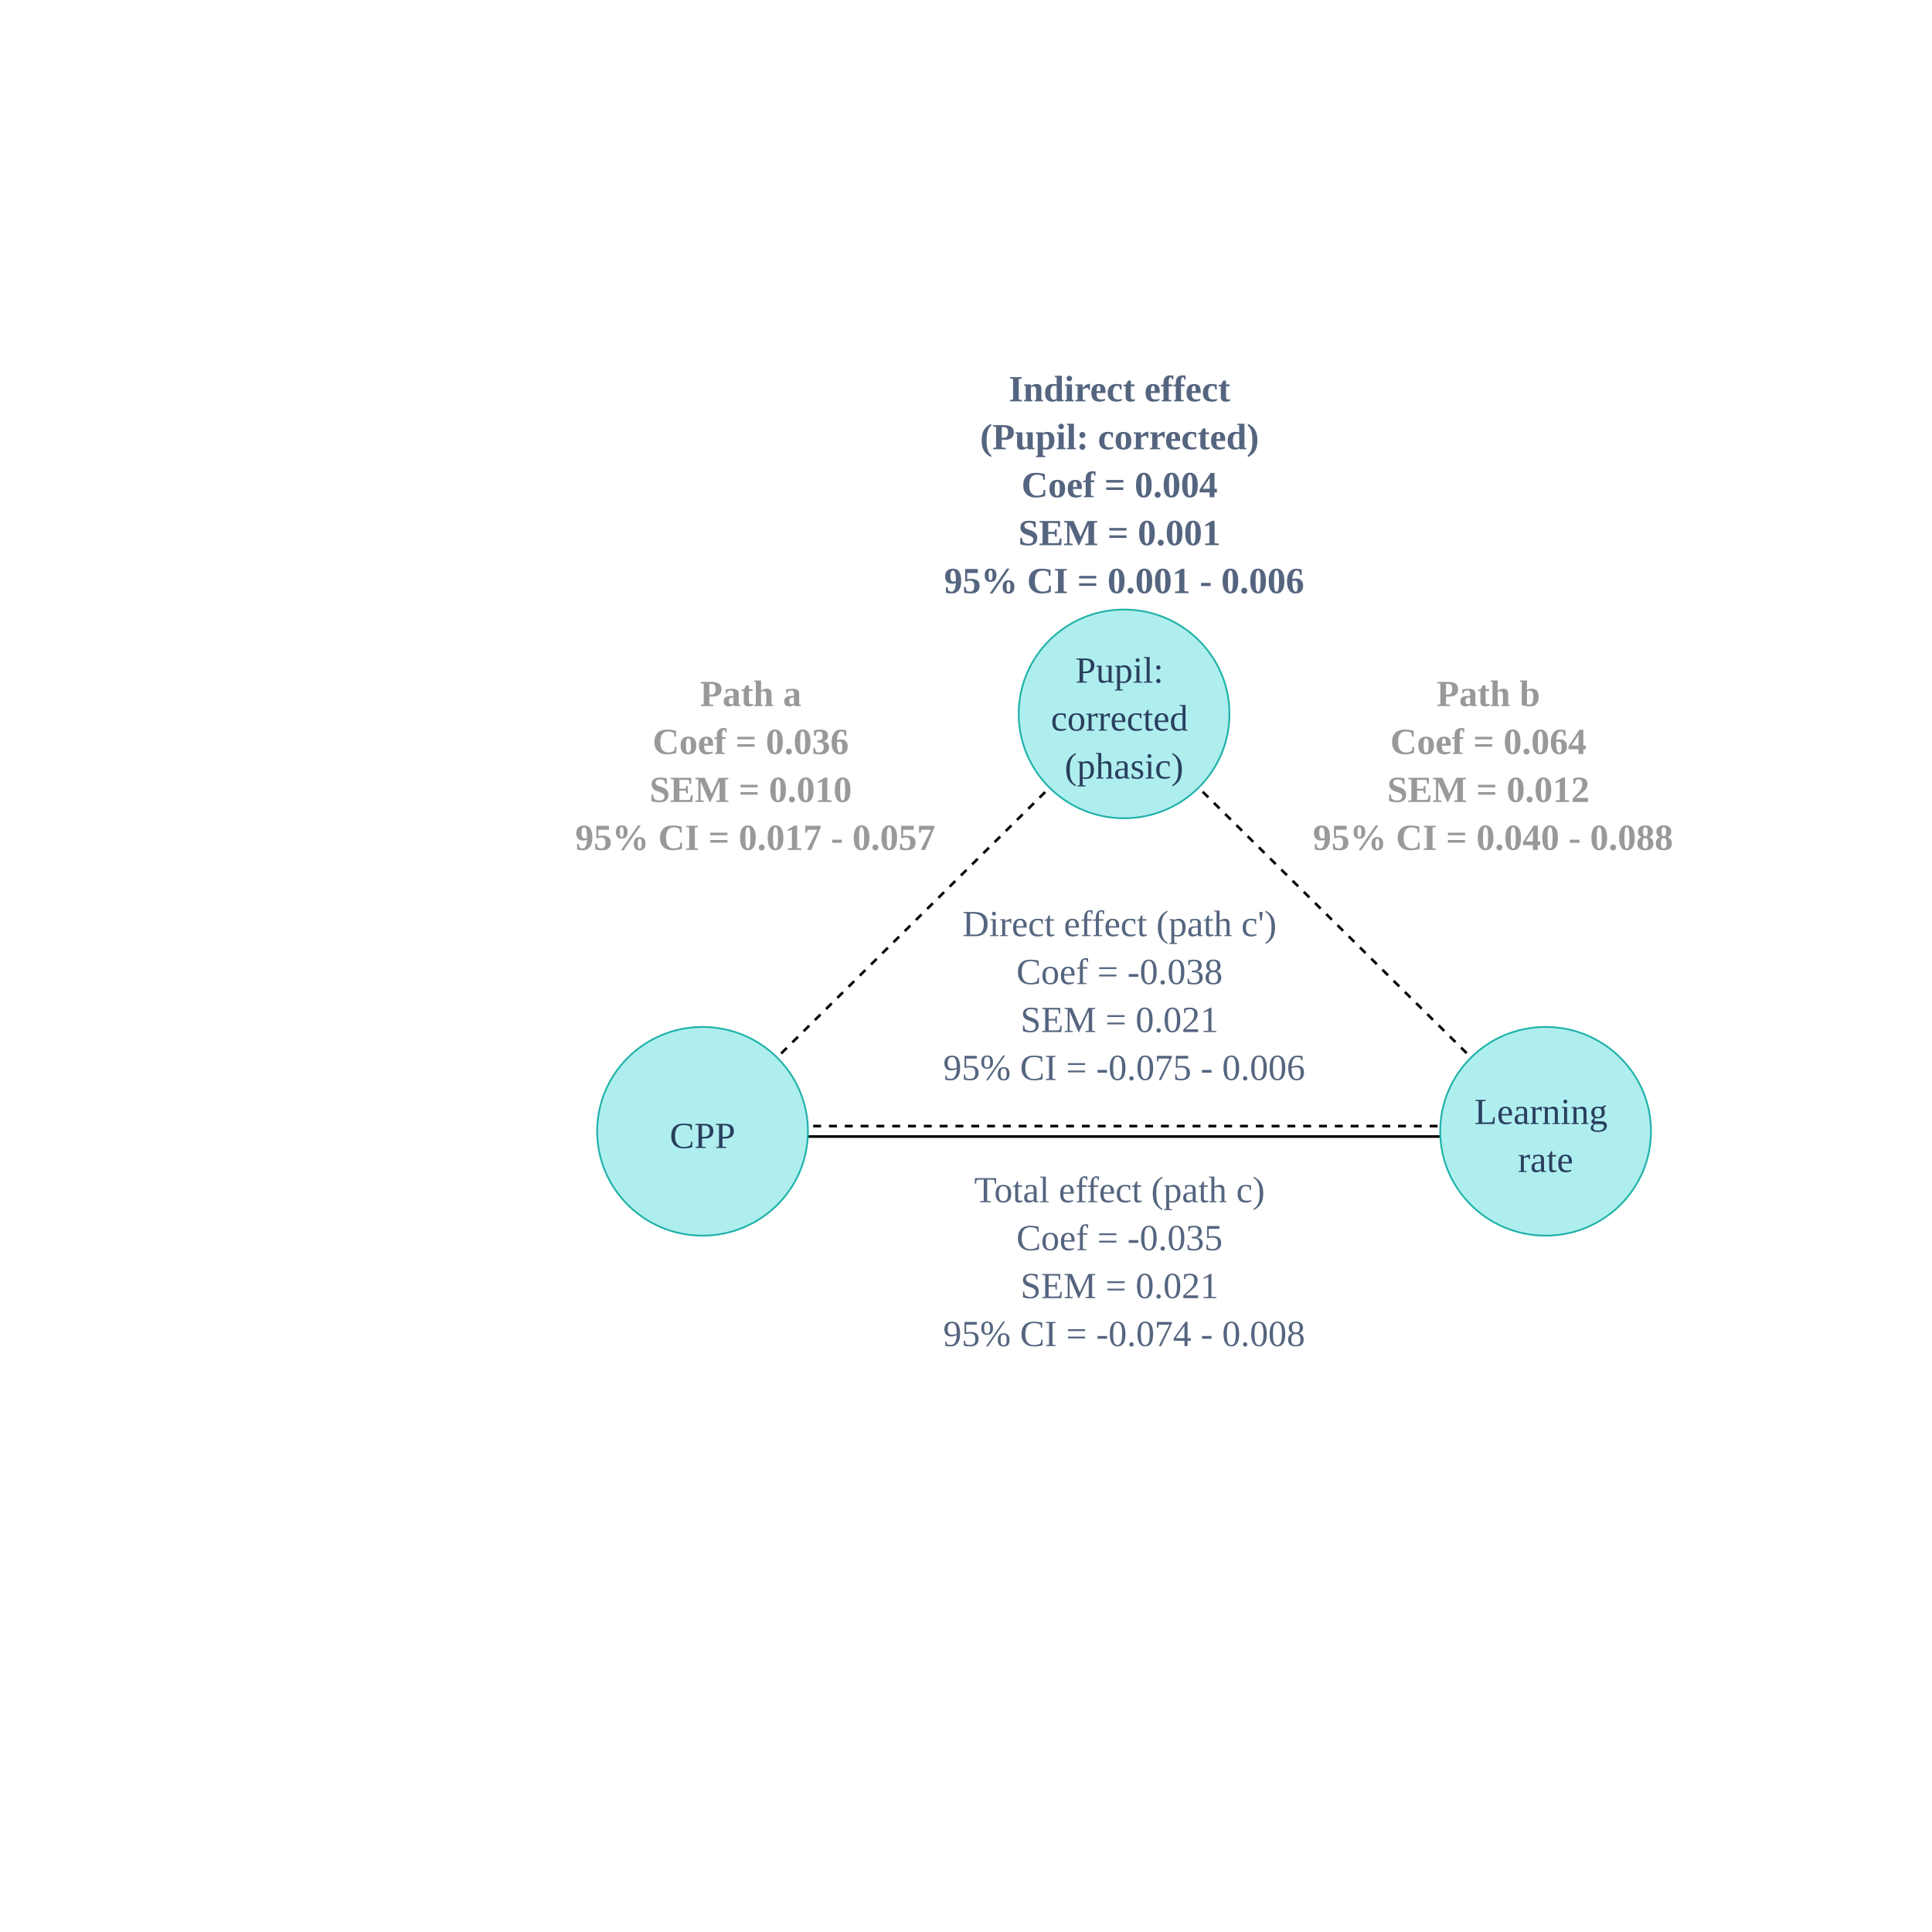
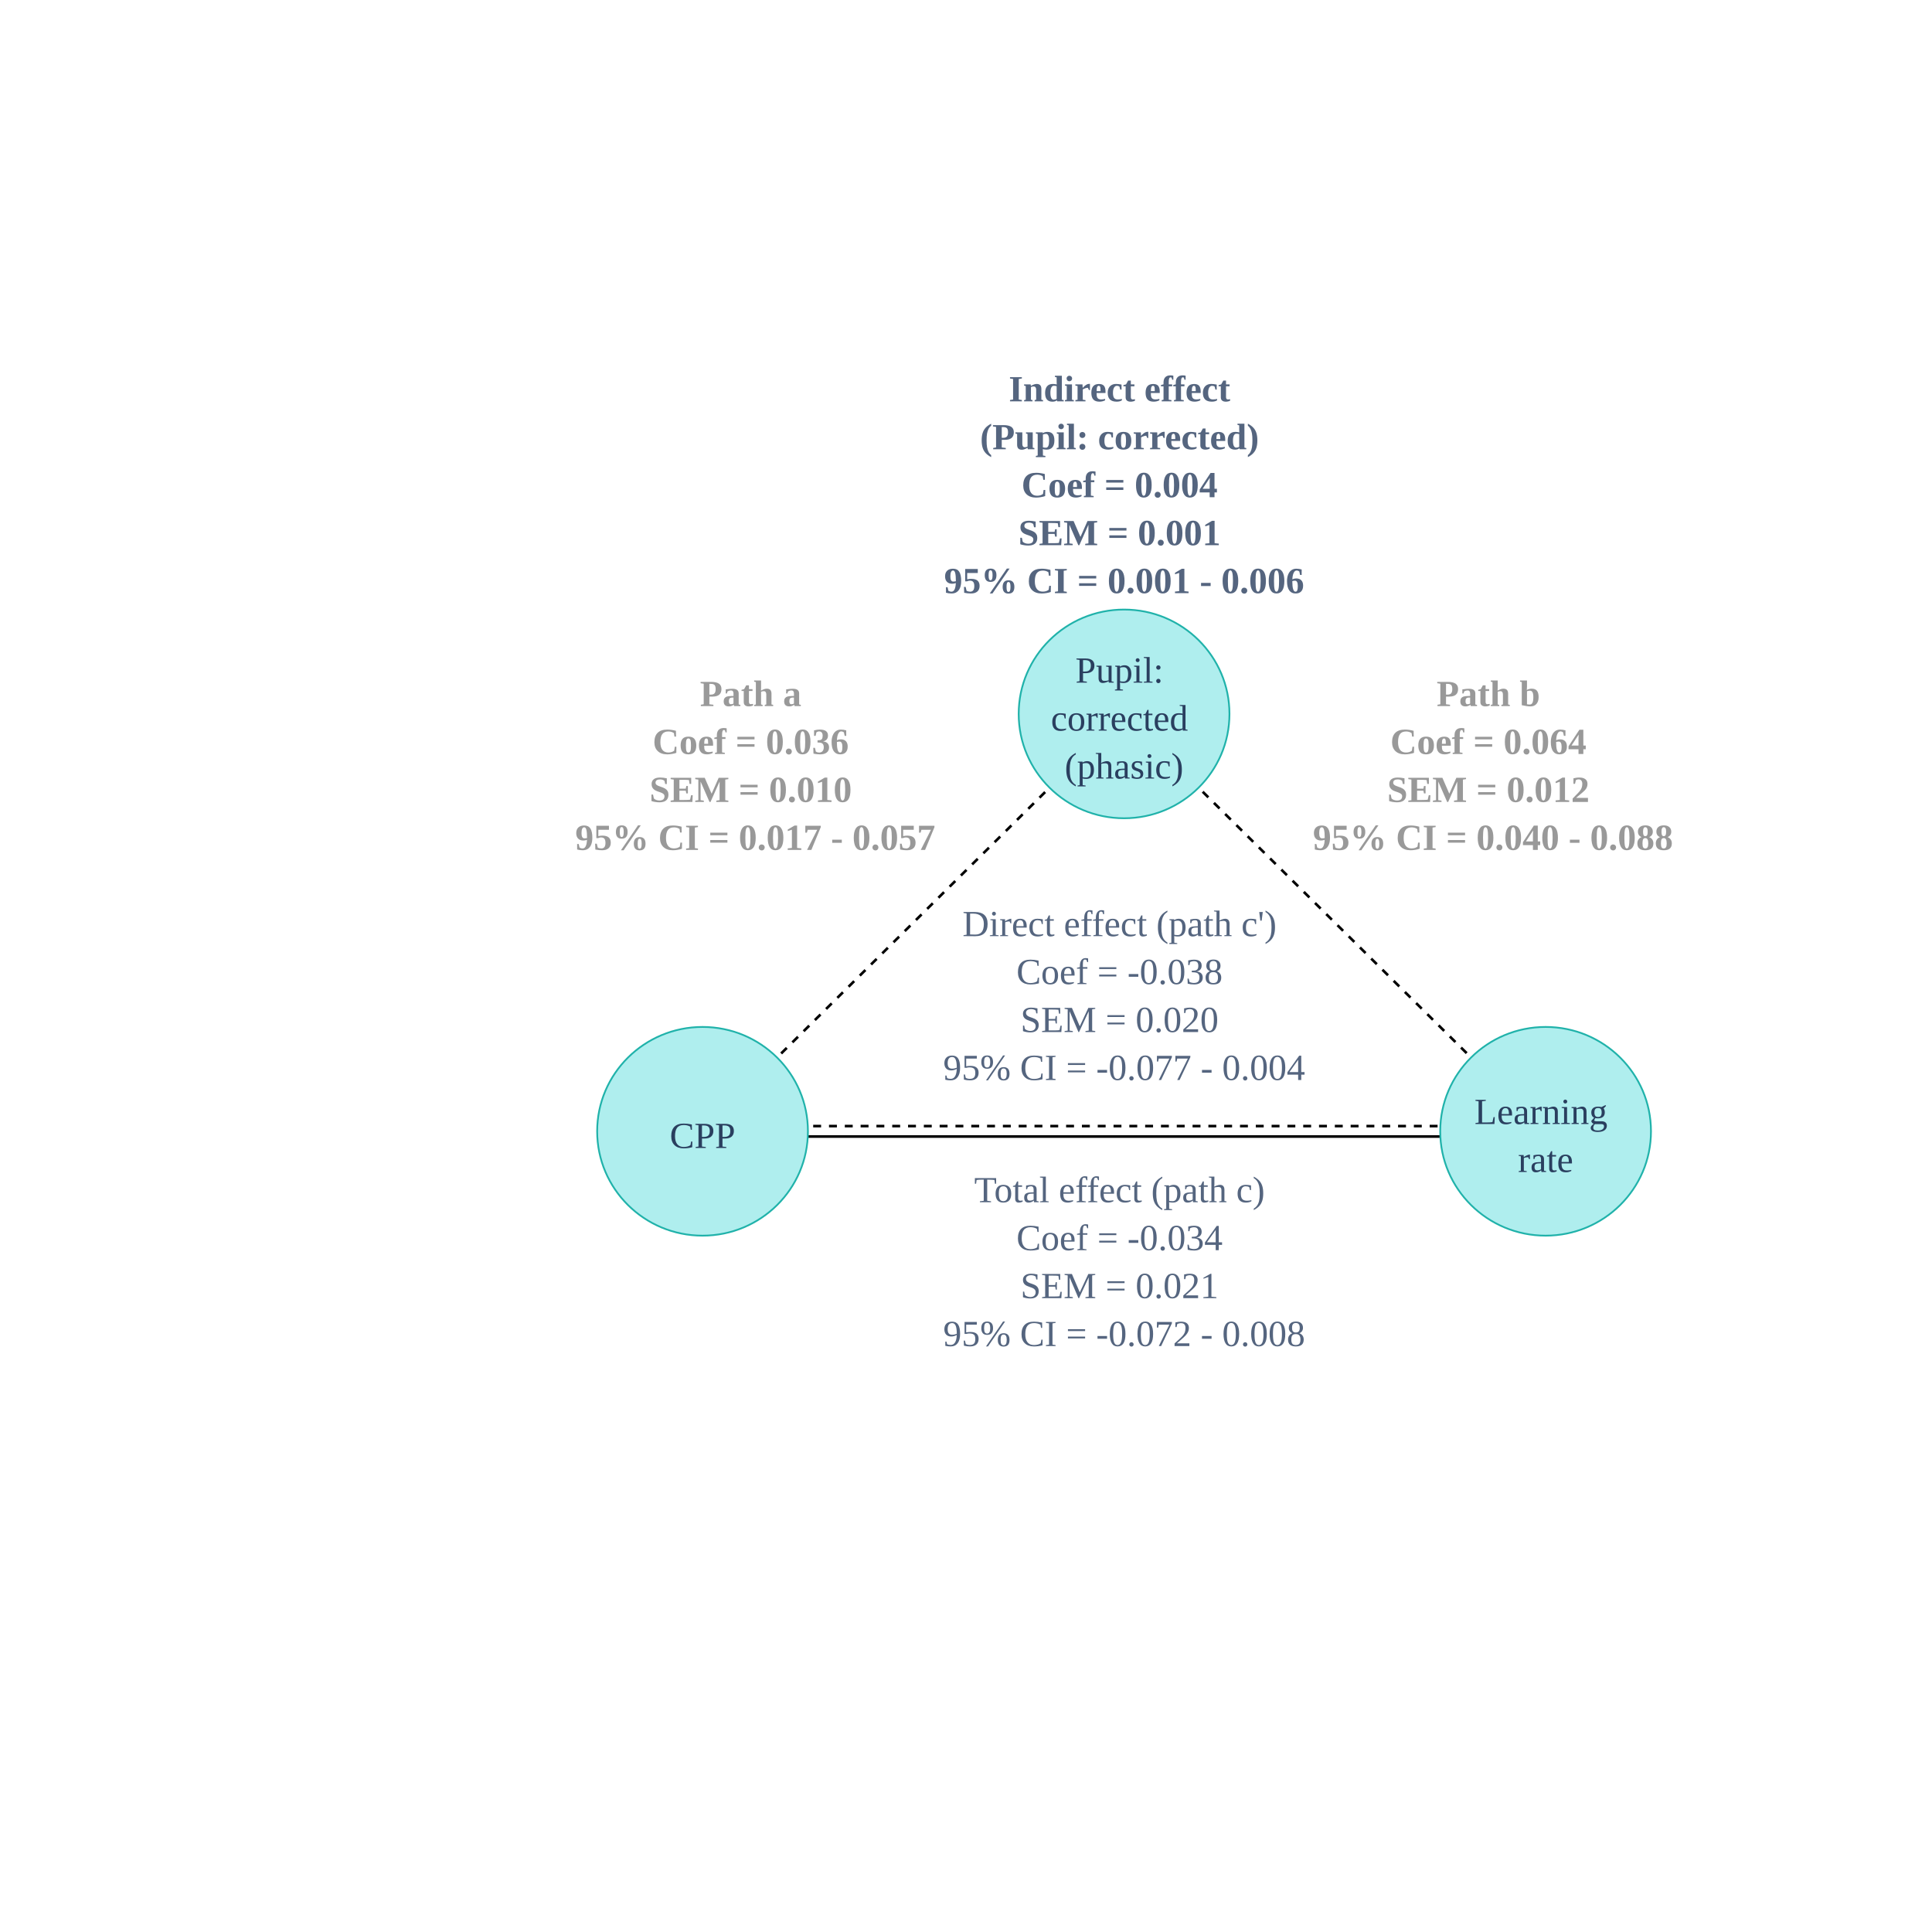
<svg xmlns="http://www.w3.org/2000/svg" class="main-svg" width="2200" height="2200" style="" viewBox="0 0 2200 2200">
  <rect x="0" y="0" width="2200" height="2200" style="fill: rgb(255, 255, 255); fill-opacity: 1;" />
-   <defs id="defs-ba62b7">
+   <defs id="defs-81c56a">
    <g class="clips">
-       <clipPath id="clipba62b7xyplot" class="plotclip">
+       <clipPath id="clip81c56axyplot" class="plotclip">
        <rect width="2040" height="2020" />
      </clipPath>
-       <clipPath class="axesclip" id="clipba62b7x">
+       <clipPath class="axesclip" id="clip81c56ax">
        <rect x="80" y="0" width="2040" height="2200" />
      </clipPath>
-       <clipPath class="axesclip" id="clipba62b7y">
+       <clipPath class="axesclip" id="clip81c56ay">
        <rect x="0" y="100" width="2200" height="2020" />
      </clipPath>
-       <clipPath class="axesclip" id="clipba62b7xy">
+       <clipPath class="axesclip" id="clip81c56axy">
        <rect x="80" y="100" width="2040" height="2020" />
      </clipPath>
    </g>
    <g class="gradients" />
    <g class="patterns" />
  </defs>
  <g class="bglayer">
    <rect class="bg" x="80" y="100" width="2040" height="2020" style="fill: rgb(255, 255, 255); fill-opacity: 1; stroke-width: 0;" />
  </g>
  <g class="layer-below">
    <g class="imagelayer" />
    <g class="shapelayer" />
  </g>
  <g class="cartesianlayer">
    <g class="subplot xy">
      <g class="layer-subplot">
        <g class="shapelayer" />
        <g class="imagelayer" />
      </g>
      <g class="minor-gridlayer">
        <g class="x" />
        <g class="y" />
      </g>
      <g class="gridlayer">
        <g class="x">
          <path class="xgrid crisp" transform="translate(200,0)" d="M0,100v2020" style="stroke: rgb(255, 255, 255); stroke-opacity: 1; stroke-width: 1px;" />
          <path class="xgrid crisp" transform="translate(440,0)" d="M0,100v2020" style="stroke: rgb(255, 255, 255); stroke-opacity: 1; stroke-width: 1px;" />
          <path class="xgrid crisp" transform="translate(920,0)" d="M0,100v2020" style="stroke: rgb(255, 255, 255); stroke-opacity: 1; stroke-width: 1px;" />
          <path class="xgrid crisp" transform="translate(1160,0)" d="M0,100v2020" style="stroke: rgb(255, 255, 255); stroke-opacity: 1; stroke-width: 1px;" />
          <path class="xgrid crisp" transform="translate(1400,0)" d="M0,100v2020" style="stroke: rgb(255, 255, 255); stroke-opacity: 1; stroke-width: 1px;" />
          <path class="xgrid crisp" transform="translate(1640,0)" d="M0,100v2020" style="stroke: rgb(255, 255, 255); stroke-opacity: 1; stroke-width: 1px;" />
          <path class="xgrid crisp" transform="translate(1880,0)" d="M0,100v2020" style="stroke: rgb(255, 255, 255); stroke-opacity: 1; stroke-width: 1px;" />
        </g>
        <g class="y">
          <path class="ygrid crisp" transform="translate(0,2001.18)" d="M80,0h2040" style="stroke: rgb(255, 255, 255); stroke-opacity: 1; stroke-width: 1px;" />
          <path class="ygrid crisp" transform="translate(0,1763.53)" d="M80,0h2040" style="stroke: rgb(255, 255, 255); stroke-opacity: 1; stroke-width: 1px;" />
          <path class="ygrid crisp" transform="translate(0,1288.24)" d="M80,0h2040" style="stroke: rgb(255, 255, 255); stroke-opacity: 1; stroke-width: 1px;" />
          <path class="ygrid crisp" transform="translate(0,1050.59)" d="M80,0h2040" style="stroke: rgb(255, 255, 255); stroke-opacity: 1; stroke-width: 1px;" />
          <path class="ygrid crisp" transform="translate(0,812.94)" d="M80,0h2040" style="stroke: rgb(255, 255, 255); stroke-opacity: 1; stroke-width: 1px;" />
          <path class="ygrid crisp" transform="translate(0,575.29)" d="M80,0h2040" style="stroke: rgb(255, 255, 255); stroke-opacity: 1; stroke-width: 1px;" />
          <path class="ygrid crisp" transform="translate(0,337.65)" d="M80,0h2040" style="stroke: rgb(255, 255, 255); stroke-opacity: 1; stroke-width: 1px;" />
        </g>
      </g>
      <g class="zerolinelayer">
        <path class="xzl zl crisp" transform="translate(680,0)" d="M0,100v2020" style="stroke: rgb(255, 255, 255); stroke-opacity: 1; stroke-width: 2px;" />
        <path class="yzl zl crisp" transform="translate(0,1525.88)" d="M80,0h2040" style="stroke: rgb(255, 255, 255); stroke-opacity: 1; stroke-width: 2px;" />
      </g>
      <g class="layer-between">
        <g class="shapelayer" />
        <g class="imagelayer" />
      </g>
      <path class="xlines-below" />
      <path class="ylines-below" />
      <g class="overlines-below" />
      <g class="xaxislayer-below" />
      <g class="yaxislayer-below" />
      <g class="overaxes-below" />
      <g class="overplot">
-         <g class="xy" transform="translate(80,100)" clip-path="url(#clipba62b7xyplot)" />
+         <g class="xy" transform="translate(80,100)" clip-path="url(#clip81c56axyplot)" />
      </g>
      <path class="xlines-above crisp" d="M0,0" style="fill: none;" />
      <path class="ylines-above crisp" d="M0,0" style="fill: none;" />
      <g class="overlines-above" />
      <g class="xaxislayer-above" />
      <g class="yaxislayer-above" />
      <g class="overaxes-above" />
    </g>
  </g>
  <g class="polarlayer" />
  <g class="smithlayer" />
  <g class="ternarylayer" />
  <g class="geolayer" />
  <g class="funnelarealayer" />
  <g class="pielayer" />
  <g class="iciclelayer" />
  <g class="treemaplayer" />
  <g class="sunburstlayer" />
  <g class="glimages" />
-   <defs id="topdefs-ba62b7">
+   <defs id="topdefs-81c56a">
    <g class="clips" />
  </defs>
  <g class="layer-above">
    <g class="imagelayer" />
    <g class="shapelayer">
-       <g class="shape-group" data-index="0" clip-path="url(#clipba62b7xy)">
+       <g class="shape-group" data-index="0" clip-path="url(#clip81c56axy)">
        <path data-index="0" fill-rule="evenodd" d="M800,1288.24L1280,812.94" style="opacity: 1; stroke: rgb(0, 0, 0); stroke-opacity: 1; fill: rgb(0, 0, 0); fill-opacity: 0; stroke-dasharray: 9px, 9px; stroke-width: 3px;" />
      </g>
-       <g class="shape-group" data-index="1" clip-path="url(#clipba62b7xy)">
+       <g class="shape-group" data-index="1" clip-path="url(#clip81c56axy)">
        <path data-index="1" fill-rule="evenodd" d="M1280,812.94L1760,1288.24" style="opacity: 1; stroke: rgb(0, 0, 0); stroke-opacity: 1; fill: rgb(0, 0, 0); fill-opacity: 0; stroke-dasharray: 9px, 9px; stroke-width: 3px;" />
      </g>
-       <g class="shape-group" data-index="2" clip-path="url(#clipba62b7xy)">
+       <g class="shape-group" data-index="2" clip-path="url(#clip81c56axy)">
        <path data-index="2" fill-rule="evenodd" d="M800,1282.29L1760,1282.29" style="opacity: 1; stroke: rgb(0, 0, 0); stroke-opacity: 1; fill: rgb(0, 0, 0); fill-opacity: 0; stroke-dasharray: 9px, 9px; stroke-width: 3px;" />
      </g>
-       <g class="shape-group" data-index="3" clip-path="url(#clipba62b7xy)">
+       <g class="shape-group" data-index="3" clip-path="url(#clip81c56axy)">
        <path data-index="3" fill-rule="evenodd" d="M800,1294.18L1760,1294.18" style="opacity: 1; stroke: rgb(0, 0, 0); stroke-opacity: 1; fill: rgb(0, 0, 0); fill-opacity: 0; stroke-width: 3px;" />
      </g>
-       <g class="shape-group" data-index="4" clip-path="url(#clipba62b7xy)">
+       <g class="shape-group" data-index="4" clip-path="url(#clip81c56axy)">
        <path data-index="4" fill-rule="evenodd" d="M920,1288.235A120,118.825 0 1,1 800,1169.41A120,118.825 0 0,1 920,1288.235Z" style="opacity: 1; stroke: rgb(32, 178, 170); stroke-opacity: 1; fill: rgb(175, 238, 238); fill-opacity: 1; stroke-width: 2px;" />
        <g data-index="4" class="shape-label">
          <text data-notex="1" class="shape-label-text" x="800" y="1307.235" style="font-family: 'Times New Roman'; font-size: 42px; fill: rgb(42, 63, 95); fill-opacity: 1; white-space: pre;" text-anchor="middle" transform="rotate(0,800,1307.235)">CPP</text>
        </g>
      </g>
-       <g class="shape-group" data-index="5" clip-path="url(#clipba62b7xy)">
+       <g class="shape-group" data-index="5" clip-path="url(#clip81c56axy)">
        <path data-index="5" fill-rule="evenodd" d="M1880,1288.235A120,118.825 0 1,1 1760,1169.41A120,118.825 0 0,1 1880,1288.235Z" style="opacity: 1; stroke: rgb(32, 178, 170); stroke-opacity: 1; fill: rgb(175, 238, 238); fill-opacity: 1; stroke-width: 2px;" />
        <g data-index="5" class="shape-label">
          <text data-notex="1" class="shape-label-text" x="1760" y="1279.93" style="font-family: 'Times New Roman'; font-size: 42px; fill: rgb(42, 63, 95); fill-opacity: 1; white-space: pre;" text-anchor="middle" transform="rotate(0,1760,1279.93)">
            <tspan class="line" dy="0em" x="1760" y="1279.93">Learning </tspan>
            <tspan class="line" dy="1.3em" x="1760" y="1279.93">rate</tspan>
          </text>
        </g>
      </g>
-       <g class="shape-group" data-index="6" clip-path="url(#clipba62b7xy)">
+       <g class="shape-group" data-index="6" clip-path="url(#clip81c56axy)">
        <path data-index="6" fill-rule="evenodd" d="M1400,812.94A120,118.82 0 1,1 1280,694.12A120,118.82 0 0,1 1400,812.94Z" style="opacity: 1; stroke: rgb(32, 178, 170); stroke-opacity: 1; fill: rgb(175, 238, 238); fill-opacity: 1; stroke-width: 2px;" />
        <g data-index="6" class="shape-label">
          <text data-notex="1" class="shape-label-text" x="1280" y="777.338" style="font-family: 'Times New Roman'; font-size: 42px; fill: rgb(42, 63, 95); fill-opacity: 1; white-space: pre;" text-anchor="middle" transform="rotate(0,1280,777.3384)">
            <tspan class="line" dy="0em" x="1280" y="777.338">Pupil:</tspan>
            <tspan class="line" dy="1.3em" x="1280" y="777.338">corrected</tspan>
            <tspan class="line" dy="2.6em" x="1280" y="777.338">(phasic)</tspan>
          </text>
        </g>
      </g>
    </g>
  </g>
  <g class="infolayer">
    <g class="g-gtitle" />
    <g class="g-xtitle" />
    <g class="g-ytitle" />
    <g class="annotation" data-index="0" style="opacity: 0.8;">
      <g class="annotation-text-g" transform="rotate(0,1280,1436.76)">
        <g class="cursor-pointer" transform="translate(1069,1327)">
          <rect class="bg" x="0.5" y="0.5" width="421" height="219" style="stroke-width: 1px; stroke: rgb(255, 255, 255); stroke-opacity: 1; fill: rgb(255, 255, 255); fill-opacity: 1;" />
          <text class="annotation-text" text-anchor="middle" x="211.078" y="42" style="font-family: 'Times New Roman'; font-size: 42px; fill: rgb(42, 63, 95); fill-opacity: 1; white-space: pre;">
            <tspan class="line" dy="0em" x="211.078" y="42">Total effect (path c)</tspan>
-             <tspan class="line" dy="1.3em" x="211.078" y="42">Coef = -0.035</tspan>
+             <tspan class="line" dy="1.3em" x="211.078" y="42">Coef = -0.034</tspan>
            <tspan class="line" dy="2.6em" x="211.078" y="42">SEM = 0.021</tspan>
-             <tspan class="line" dy="3.9em" x="211.078" y="42">95% CI = -0.074 - 0.008</tspan>
+             <tspan class="line" dy="3.9em" x="211.078" y="42">95% CI = -0.072 - 0.008</tspan>
          </text>
        </g>
      </g>
    </g>
    <g class="annotation" data-index="1" style="opacity: 0.8;">
      <g class="annotation-text-g" transform="rotate(0,1280,1133.76)">
        <g class="cursor-pointer" transform="translate(1069,1024)">
          <rect class="bg" x="0.5" y="0.5" width="421" height="219" style="stroke-width: 1px; stroke: rgb(255, 255, 255); stroke-opacity: 1; fill: rgb(255, 255, 255); fill-opacity: 1;" />
          <text class="annotation-text" text-anchor="middle" x="211.078" y="42" style="font-family: 'Times New Roman'; font-size: 42px; fill: rgb(42, 63, 95); fill-opacity: 1; white-space: pre;">
            <tspan class="line" dy="0em" x="211.078" y="42">Direct effect (path c')</tspan>
            <tspan class="line" dy="1.3em" x="211.078" y="42">Coef = -0.038</tspan>
-             <tspan class="line" dy="2.6em" x="211.078" y="42">SEM = 0.021</tspan>
-             <tspan class="line" dy="3.9em" x="211.078" y="42">95% CI = -0.075 - 0.006</tspan>
+             <tspan class="line" dy="2.6em" x="211.078" y="42">SEM = 0.020</tspan>
+             <tspan class="line" dy="3.9em" x="211.078" y="42">95% CI = -0.077 - 0.004</tspan>
          </text>
        </g>
      </g>
    </g>
    <g class="annotation" data-index="2" style="opacity: 0.8;">
      <g class="annotation-text-g" transform="rotate(0,1280,551.53)">
        <g class="cursor-pointer" transform="translate(1070,415)">
          <rect class="bg" x="0.5" y="0.5" width="419" height="273" style="stroke-width: 1px; stroke: rgb(255, 255, 255); stroke-opacity: 1; fill: rgb(255, 255, 255); fill-opacity: 1;" />
          <text class="annotation-text" text-anchor="middle" x="210.062" y="42" style="font-family: 'Times New Roman'; font-size: 42px; fill: rgb(42, 63, 95); fill-opacity: 1; white-space: pre;">
            <tspan class="line" dy="0em" x="210.062" y="42">
              <tspan style="font-weight:bold">Indirect effect </tspan>
            </tspan>
            <tspan class="line" dy="1.3em" x="210.062" y="42">
              <tspan style="font-weight:bold">(Pupil: corrected)</tspan>
            </tspan>
            <tspan class="line" dy="2.6em" x="210.062" y="42">
              <tspan style="font-weight:bold">Coef = 0.004</tspan>
            </tspan>
            <tspan class="line" dy="3.9em" x="210.062" y="42">
              <tspan style="font-weight:bold">SEM = 0.001</tspan>
            </tspan>
            <tspan class="line" dy="5.2em" x="210.062" y="42">
              <tspan style="font-weight:bold">95% CI = 0.001 - 0.006</tspan>
            </tspan>
          </text>
        </g>
      </g>
    </g>
    <g class="annotation" data-index="3" style="opacity: 0.8;">
      <g class="annotation-text-g" transform="rotate(0,860,872.35)">
        <g class="cursor-pointer" transform="translate(650,762)">
          <rect class="bg" x="0.5" y="0.5" width="419" height="219" style="stroke-width: 1px; stroke: rgb(255, 255, 255); stroke-opacity: 1; fill: rgb(255, 255, 255); fill-opacity: 1;" />
          <text class="annotation-text" text-anchor="middle" x="210.062" y="42" style="font-family: 'Times New Roman'; font-size: 42px; fill: rgb(128, 128, 128); fill-opacity: 1; white-space: pre;">
            <tspan class="line" dy="0em" x="210.062" y="42">
              <tspan style="font-weight:bold">Path a</tspan>
            </tspan>
            <tspan class="line" dy="1.3em" x="210.062" y="42">
              <tspan style="font-weight:bold">Coef = 0.036</tspan>
            </tspan>
            <tspan class="line" dy="2.6em" x="210.062" y="42">
              <tspan style="font-weight:bold">SEM = 0.010</tspan>
            </tspan>
            <tspan class="line" dy="3.9em" x="210.062" y="42">
              <tspan style="font-weight:bold">95% CI = 0.017 - 0.057</tspan>
            </tspan>
          </text>
        </g>
      </g>
    </g>
    <g class="annotation" data-index="4" style="opacity: 0.8;">
      <g class="annotation-text-g" transform="rotate(0,1700,872.35)">
        <g class="cursor-pointer" transform="translate(1490,762)">
          <rect class="bg" x="0.5" y="0.5" width="419" height="219" style="stroke-width: 1px; stroke: rgb(255, 255, 255); stroke-opacity: 1; fill: rgb(255, 255, 255); fill-opacity: 1;" />
          <text class="annotation-text" text-anchor="middle" x="210.062" y="42" style="font-family: 'Times New Roman'; font-size: 42px; fill: rgb(128, 128, 128); fill-opacity: 1; white-space: pre;">
            <tspan class="line" dy="0em" x="210.062" y="42">
              <tspan style="font-weight:bold">Path b</tspan>
            </tspan>
            <tspan class="line" dy="1.3em" x="210.062" y="42">
              <tspan style="font-weight:bold">Coef = 0.064</tspan>
            </tspan>
            <tspan class="line" dy="2.6em" x="210.062" y="42">
              <tspan style="font-weight:bold">SEM = 0.012</tspan>
            </tspan>
            <tspan class="line" dy="3.9em" x="210.062" y="42">
              <tspan style="font-weight:bold">95% CI = 0.040 - 0.088</tspan>
            </tspan>
          </text>
        </g>
      </g>
    </g>
  </g>
</svg>
